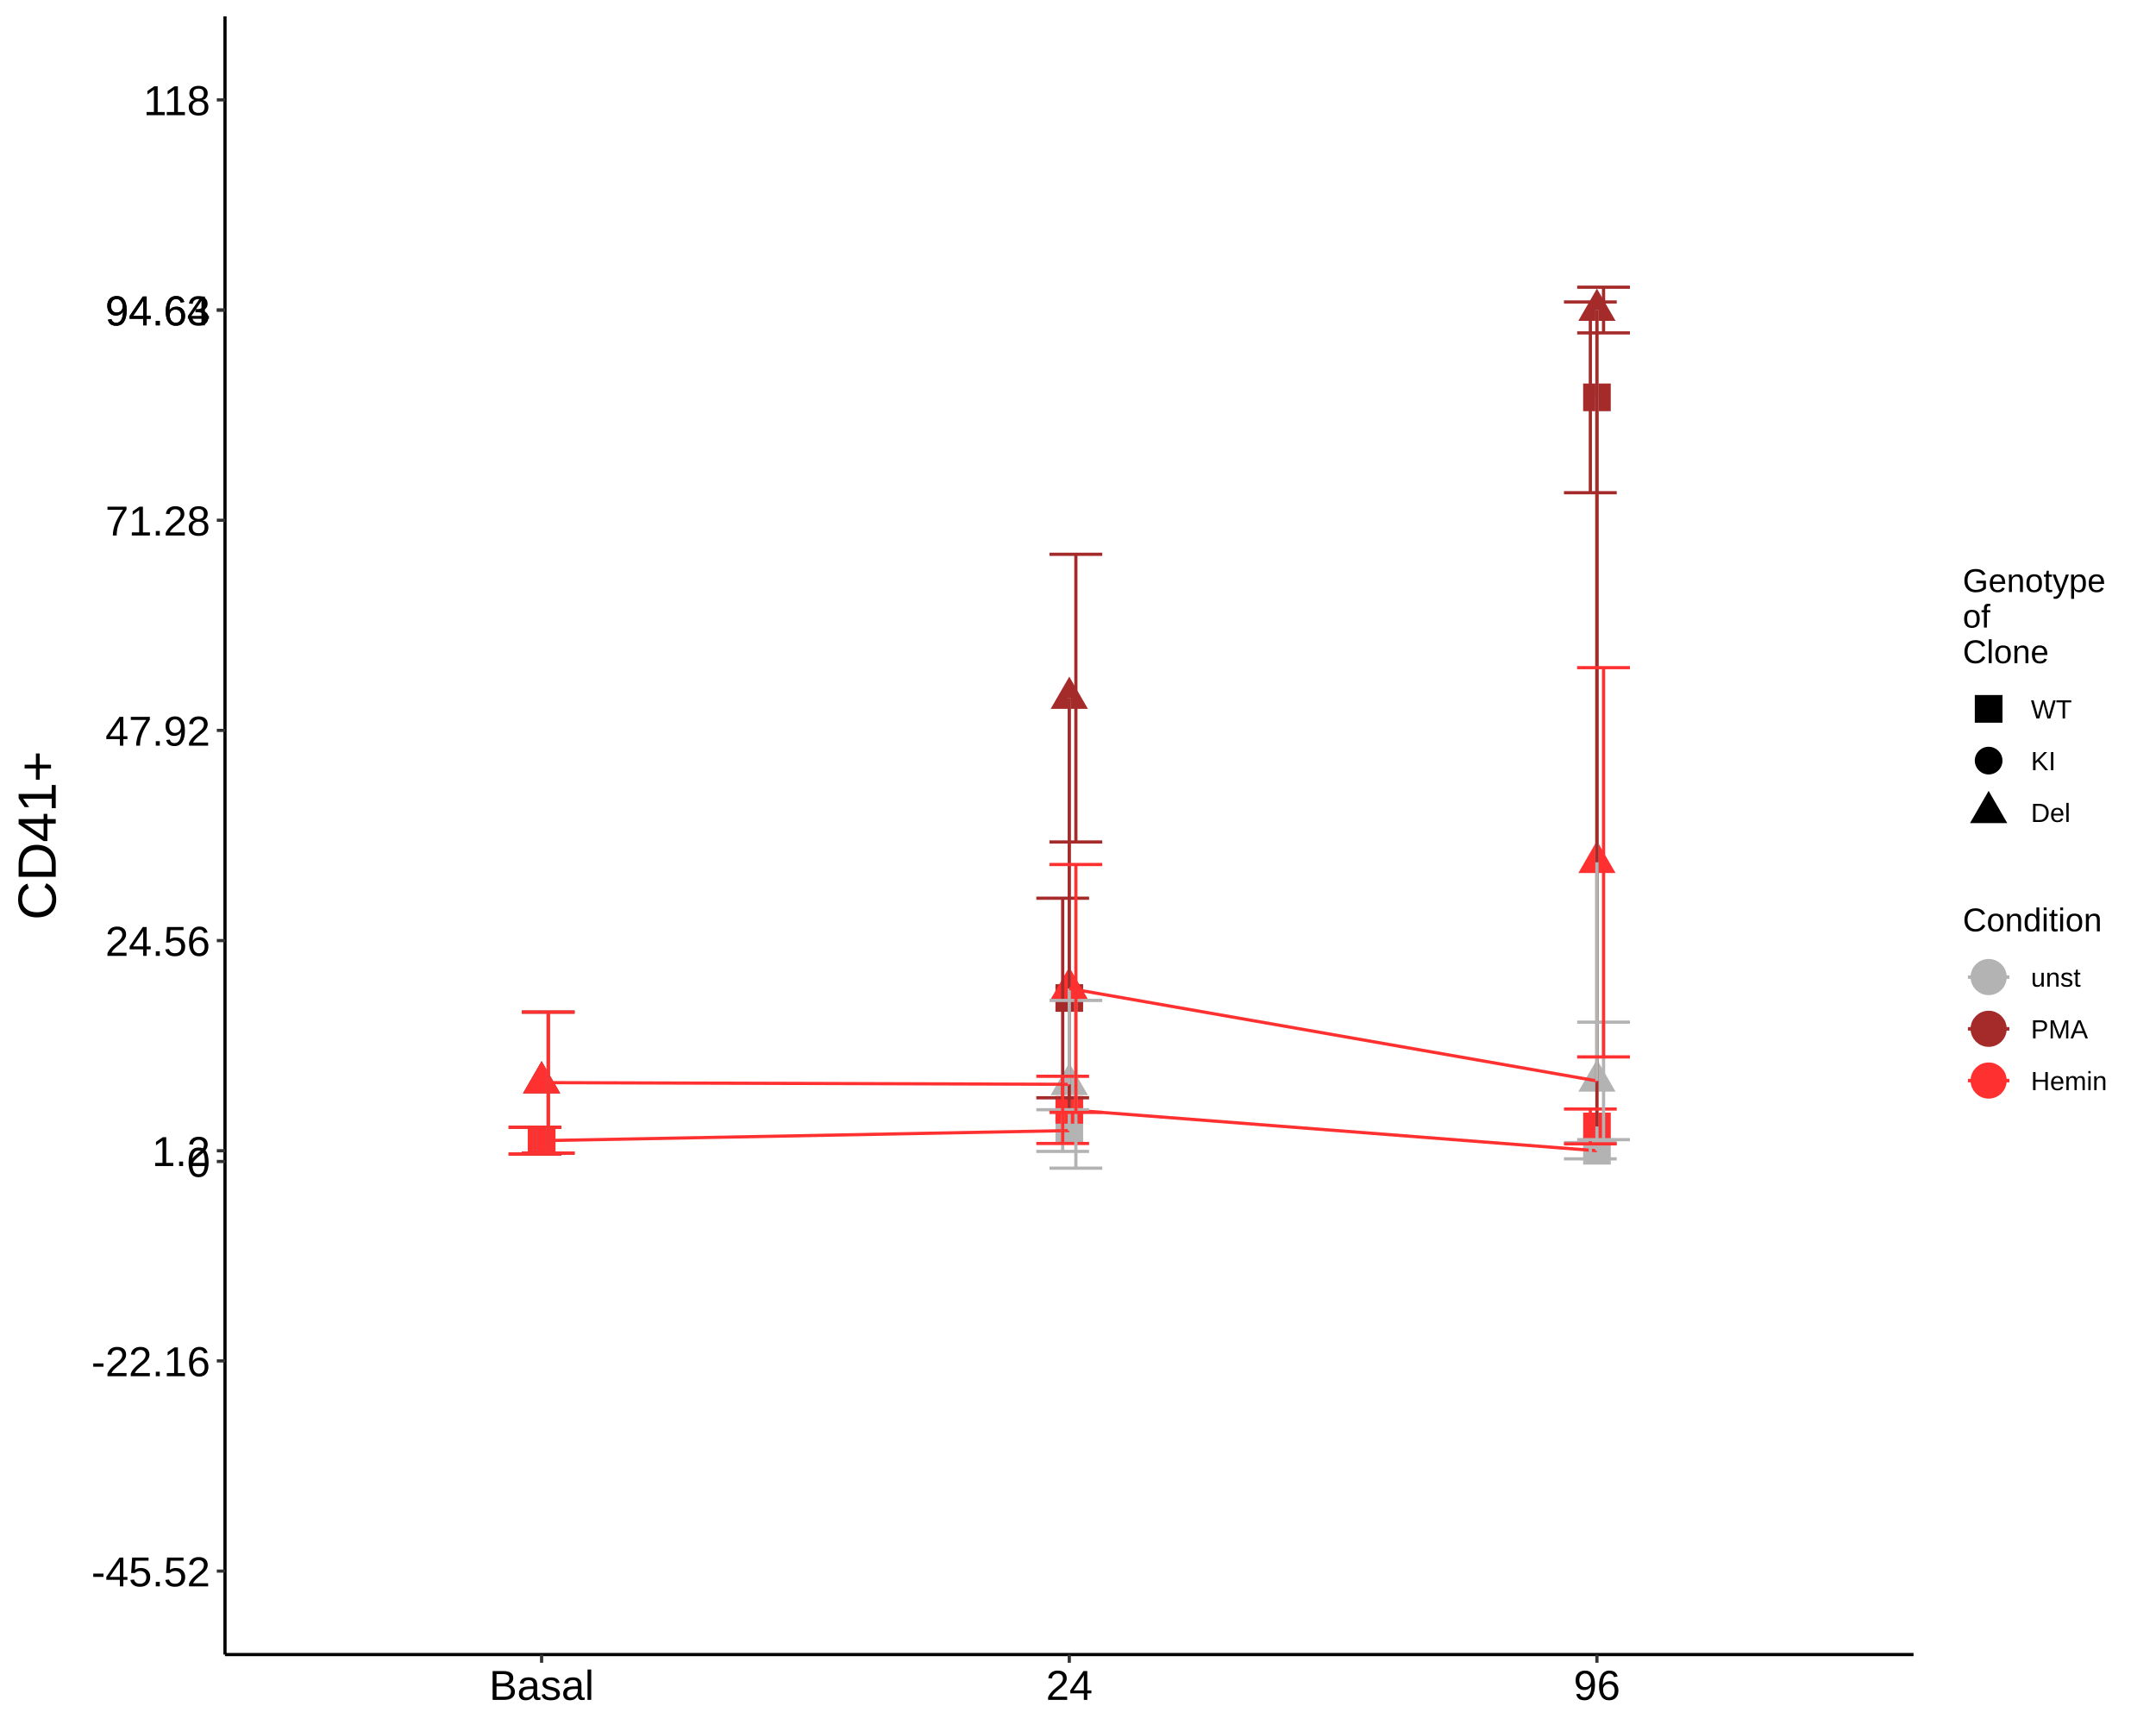
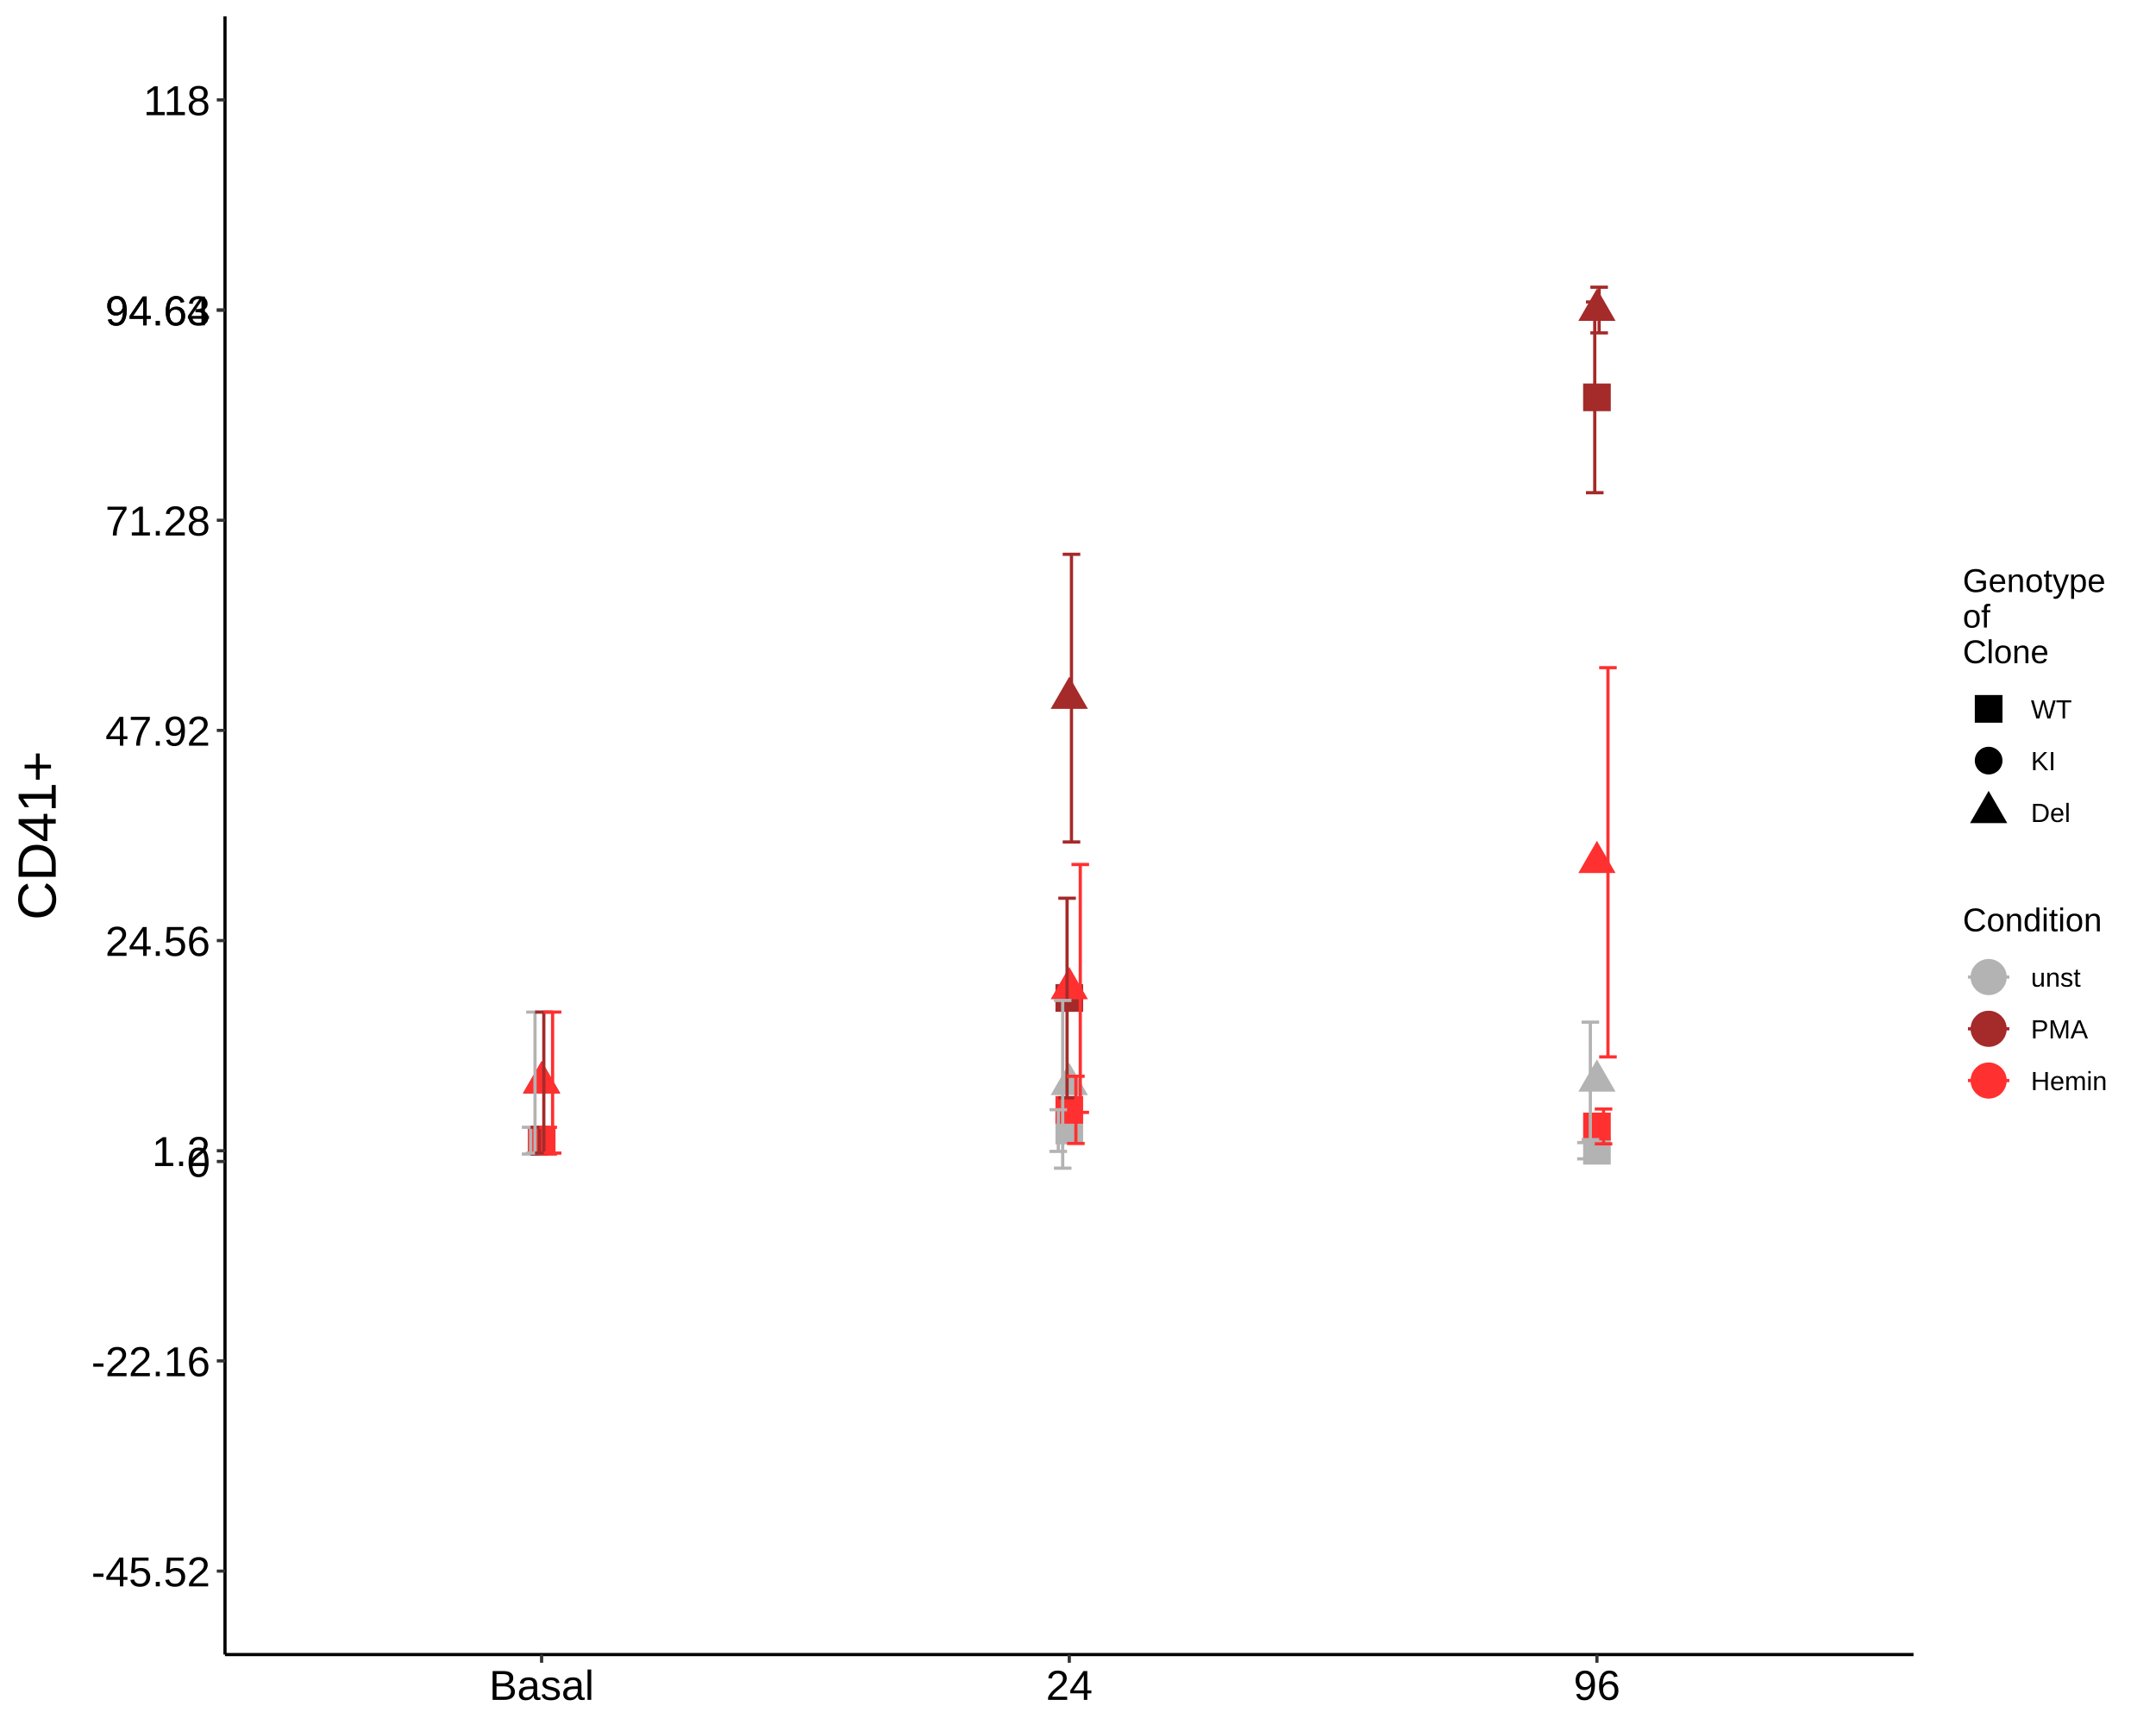
<svg xmlns="http://www.w3.org/2000/svg" class="svglite" width="720.00pt" height="576.00pt" viewBox="0 0 720.00 576.00">
  <defs>
    <style type="text/css">
    .svglite line, .svglite polyline, .svglite polygon, .svglite path, .svglite rect, .svglite circle {
      fill: none;
      stroke: #000000;
      stroke-linecap: round;
      stroke-linejoin: round;
      stroke-miterlimit: 10.00;
    }
  </style>
  </defs>
  <rect width="100%" height="100%" style="stroke: none; fill: #FFFFFF;" />
  <defs>
    <clipPath id="cpMC4wMHw3MjAuMDB8MC4wMHw1NzYuMDA=">
      <rect x="0.00" y="0.00" width="720.00" height="576.00" />
    </clipPath>
  </defs>
  <g clip-path="url(#cpMC4wMHw3MjAuMDB8MC4wMHw1NzYuMDA=)">
    <rect x="0" y="0.00" width="720.00" height="576.00" style="stroke-width: 1.07; stroke: #FFFFFF; fill: #FFFFFF;" />
  </g>
  <defs>
    <clipPath id="cpNzUuMTR8NjM5LjAzfDUuNDh8NTUyLjQ4">
      <rect x="75.14" y="5.48" width="563.89" height="547.00" />
    </clipPath>
  </defs>
  <g clip-path="url(#cpNzUuMTR8NjM5LjAzfDUuNDh8NTUyLjQ4)">
    <rect x="75.14" y="5.48" width="563.89" height="547.00" style="stroke-width: 1.07; stroke: none; fill: #FFFFFF;" />
    <polygon points="176.25,385.50 185.49,385.50 185.49,376.26 176.25,376.26 " style="stroke-width: 2.83; stroke: none; fill: #B3B3B3;" />
    <polygon points="352.47,382.13 361.71,382.13 361.71,372.89 352.47,372.89 " style="stroke-width: 2.83; stroke: none; fill: #B3B3B3;" />
    <polygon points="528.69,388.87 537.92,388.87 537.92,379.63 528.69,379.63 " style="stroke-width: 2.83; stroke: none; fill: #B3B3B3;" />
    <polygon points="176.25,385.50 185.49,385.50 185.49,376.26 176.25,376.26 " style="stroke-width: 2.83; stroke: none; fill: #A52A2A;" />
    <polygon points="352.47,337.86 361.71,337.86 361.71,328.63 352.47,328.63 " style="stroke-width: 2.83; stroke: none; fill: #A52A2A;" />
    <polygon points="528.69,137.30 537.92,137.30 537.92,128.06 528.69,128.06 " style="stroke-width: 2.83; stroke: none; fill: #A52A2A;" />
    <polygon points="176.25,385.50 185.49,385.50 185.49,376.26 176.25,376.26 " style="stroke-width: 2.83; stroke: none; fill: #FF3030;" />
    <polygon points="352.47,375.22 361.71,375.22 361.71,365.98 352.47,365.98 " style="stroke-width: 2.83; stroke: none; fill: #FF3030;" />
    <polygon points="528.69,380.76 537.92,380.76 537.92,371.52 528.69,371.52 " style="stroke-width: 2.83; stroke: none; fill: #FF3030;" />
    <polygon points="180.87,354.31 187.09,365.09 174.65,365.09 " style="stroke-width: 2.83; stroke: none; fill: #B3B3B3;" />
    <polygon points="357.09,354.89 363.31,365.66 350.87,365.66 " style="stroke-width: 2.83; stroke: none; fill: #B3B3B3;" />
    <polygon points="533.30,353.74 539.52,364.52 527.09,364.52 " style="stroke-width: 2.83; stroke: none; fill: #B3B3B3;" />
    <polygon points="180.87,354.31 187.09,365.09 174.65,365.09 " style="stroke-width: 2.83; stroke: none; fill: #A52A2A;" />
    <polygon points="357.09,225.93 363.31,236.70 350.87,236.70 " style="stroke-width: 2.83; stroke: none; fill: #A52A2A;" />
    <polygon points="533.30,96.36 539.52,107.13 527.09,107.13 " style="stroke-width: 2.83; stroke: none; fill: #A52A2A;" />
    <polygon points="180.87,354.31 187.09,365.09 174.65,365.09 " style="stroke-width: 2.83; stroke: none; fill: #FF3030;" />
    <polygon points="357.09,322.88 363.31,333.65 350.87,333.65 " style="stroke-width: 2.83; stroke: none; fill: #FF3030;" />
    <polygon points="533.30,280.75 539.52,291.52 527.09,291.52 " style="stroke-width: 2.83; stroke: none; fill: #FF3030;" />
-     <line x1="180.87" y1="380.88" x2="180.87" y2="380.88" style="stroke-width: 1.07; stroke: #B3B3B3; stroke-linecap: butt;" />
-     <line x1="180.87" y1="380.88" x2="180.87" y2="380.88" style="stroke-width: 1.07; stroke: #A52A2A; stroke-linecap: butt;" />
-     <line x1="180.87" y1="380.88" x2="357.09" y2="377.51" style="stroke-width: 1.07; stroke: #FF3030; stroke-linecap: butt;" />
-     <line x1="357.09" y1="377.51" x2="357.09" y2="333.25" style="stroke-width: 1.07; stroke: #B3B3B3; stroke-linecap: butt;" />
-     <line x1="357.09" y1="333.25" x2="357.09" y2="370.60" style="stroke-width: 1.07; stroke: #A52A2A; stroke-linecap: butt;" />
-     <line x1="357.09" y1="370.60" x2="533.30" y2="384.25" style="stroke-width: 1.07; stroke: #FF3030; stroke-linecap: butt;" />
-     <line x1="533.30" y1="384.25" x2="533.30" y2="132.68" style="stroke-width: 1.07; stroke: #B3B3B3; stroke-linecap: butt;" />
-     <line x1="533.30" y1="132.68" x2="533.30" y2="376.14" style="stroke-width: 1.07; stroke: #A52A2A; stroke-linecap: butt;" />
-     <line x1="180.87" y1="361.50" x2="180.87" y2="361.50" style="stroke-width: 1.07; stroke: #B3B3B3; stroke-linecap: butt;" />
-     <line x1="180.87" y1="361.50" x2="180.87" y2="361.50" style="stroke-width: 1.07; stroke: #A52A2A; stroke-linecap: butt;" />
-     <line x1="180.87" y1="361.50" x2="357.09" y2="362.07" style="stroke-width: 1.07; stroke: #FF3030; stroke-linecap: butt;" />
-     <line x1="357.09" y1="362.07" x2="357.09" y2="233.11" style="stroke-width: 1.07; stroke: #B3B3B3; stroke-linecap: butt;" />
-     <line x1="357.09" y1="233.11" x2="357.09" y2="330.06" style="stroke-width: 1.07; stroke: #A52A2A; stroke-linecap: butt;" />
-     <line x1="357.09" y1="330.06" x2="533.30" y2="360.93" style="stroke-width: 1.07; stroke: #FF3030; stroke-linecap: butt;" />
-     <line x1="533.30" y1="360.93" x2="533.30" y2="103.54" style="stroke-width: 1.07; stroke: #B3B3B3; stroke-linecap: butt;" />
-     <line x1="533.30" y1="103.54" x2="533.30" y2="287.93" style="stroke-width: 1.07; stroke: #A52A2A; stroke-linecap: butt;" />
-     <polyline points="169.86,376.41 187.48,376.41 " style="stroke-width: 1.07; stroke: #B3B3B3; stroke-linecap: butt;" />
-     <polyline points="178.67,376.41 178.67,385.34 " style="stroke-width: 1.07; stroke: #B3B3B3; stroke-linecap: butt;" />
-     <polyline points="169.86,385.34 187.48,385.34 " style="stroke-width: 1.07; stroke: #B3B3B3; stroke-linecap: butt;" />
-     <polyline points="346.08,370.55 363.70,370.55 " style="stroke-width: 1.07; stroke: #B3B3B3; stroke-linecap: butt;" />
-     <polyline points="354.89,370.55 354.89,384.47 " style="stroke-width: 1.07; stroke: #B3B3B3; stroke-linecap: butt;" />
-     <polyline points="346.08,384.47 363.70,384.47 " style="stroke-width: 1.07; stroke: #B3B3B3; stroke-linecap: butt;" />
-     <polyline points="522.29,381.53 539.91,381.53 " style="stroke-width: 1.07; stroke: #B3B3B3; stroke-linecap: butt;" />
-     <polyline points="531.10,381.53 531.10,386.96 " style="stroke-width: 1.07; stroke: #B3B3B3; stroke-linecap: butt;" />
-     <polyline points="522.29,386.96 539.91,386.96 " style="stroke-width: 1.07; stroke: #B3B3B3; stroke-linecap: butt;" />
-     <polyline points="169.86,376.41 187.48,376.41 " style="stroke-width: 1.07; stroke: #A52A2A; stroke-linecap: butt;" />
-     <polyline points="178.67,376.41 178.67,385.34 " style="stroke-width: 1.07; stroke: #A52A2A; stroke-linecap: butt;" />
-     <polyline points="169.86,385.34 187.48,385.34 " style="stroke-width: 1.07; stroke: #A52A2A; stroke-linecap: butt;" />
-     <polyline points="346.08,299.93 363.70,299.93 " style="stroke-width: 1.07; stroke: #A52A2A; stroke-linecap: butt;" />
-     <polyline points="354.89,299.93 354.89,366.57 " style="stroke-width: 1.07; stroke: #A52A2A; stroke-linecap: butt;" />
-     <polyline points="346.08,366.57 363.70,366.57 " style="stroke-width: 1.07; stroke: #A52A2A; stroke-linecap: butt;" />
-     <polyline points="522.29,100.83 539.91,100.83 " style="stroke-width: 1.07; stroke: #A52A2A; stroke-linecap: butt;" />
-     <polyline points="531.10,100.83 531.10,164.53 " style="stroke-width: 1.07; stroke: #A52A2A; stroke-linecap: butt;" />
-     <polyline points="522.29,164.53 539.91,164.53 " style="stroke-width: 1.07; stroke: #A52A2A; stroke-linecap: butt;" />
-     <polyline points="169.86,376.41 187.48,376.41 " style="stroke-width: 1.07; stroke: #FF3030; stroke-linecap: butt;" />
-     <polyline points="178.67,376.41 178.67,385.34 " style="stroke-width: 1.07; stroke: #FF3030; stroke-linecap: butt;" />
-     <polyline points="169.86,385.34 187.48,385.34 " style="stroke-width: 1.07; stroke: #FF3030; stroke-linecap: butt;" />
-     <polyline points="346.08,359.38 363.70,359.38 " style="stroke-width: 1.07; stroke: #FF3030; stroke-linecap: butt;" />
-     <polyline points="354.89,359.38 354.89,381.82 " style="stroke-width: 1.07; stroke: #FF3030; stroke-linecap: butt;" />
-     <polyline points="346.08,381.82 363.70,381.82 " style="stroke-width: 1.07; stroke: #FF3030; stroke-linecap: butt;" />
-     <polyline points="522.29,370.32 539.91,370.32 " style="stroke-width: 1.07; stroke: #FF3030; stroke-linecap: butt;" />
-     <polyline points="531.10,370.32 531.10,381.95 " style="stroke-width: 1.07; stroke: #FF3030; stroke-linecap: butt;" />
-     <polyline points="522.29,381.95 539.91,381.95 " style="stroke-width: 1.07; stroke: #FF3030; stroke-linecap: butt;" />
-     <polyline points="174.26,337.95 191.89,337.95 " style="stroke-width: 1.07; stroke: #B3B3B3; stroke-linecap: butt;" />
-     <polyline points="183.08,337.95 183.08,385.04 " style="stroke-width: 1.07; stroke: #B3B3B3; stroke-linecap: butt;" />
-     <polyline points="174.26,385.04 191.89,385.04 " style="stroke-width: 1.07; stroke: #B3B3B3; stroke-linecap: butt;" />
-     <polyline points="350.48,334.06 368.10,334.06 " style="stroke-width: 1.07; stroke: #B3B3B3; stroke-linecap: butt;" />
-     <polyline points="359.29,334.06 359.29,390.07 " style="stroke-width: 1.07; stroke: #B3B3B3; stroke-linecap: butt;" />
-     <polyline points="350.48,390.07 368.10,390.07 " style="stroke-width: 1.07; stroke: #B3B3B3; stroke-linecap: butt;" />
-     <polyline points="526.70,341.31 544.32,341.31 " style="stroke-width: 1.07; stroke: #B3B3B3; stroke-linecap: butt;" />
-     <polyline points="535.51,341.31 535.51,380.54 " style="stroke-width: 1.07; stroke: #B3B3B3; stroke-linecap: butt;" />
-     <polyline points="526.70,380.54 544.32,380.54 " style="stroke-width: 1.07; stroke: #B3B3B3; stroke-linecap: butt;" />
-     <polyline points="174.26,337.95 191.89,337.95 " style="stroke-width: 1.07; stroke: #A52A2A; stroke-linecap: butt;" />
-     <polyline points="183.08,337.95 183.08,385.04 " style="stroke-width: 1.07; stroke: #A52A2A; stroke-linecap: butt;" />
-     <polyline points="174.26,385.04 191.89,385.04 " style="stroke-width: 1.07; stroke: #A52A2A; stroke-linecap: butt;" />
-     <polyline points="350.48,185.09 368.10,185.09 " style="stroke-width: 1.07; stroke: #A52A2A; stroke-linecap: butt;" />
-     <polyline points="359.29,185.09 359.29,281.14 " style="stroke-width: 1.07; stroke: #A52A2A; stroke-linecap: butt;" />
-     <polyline points="350.48,281.14 368.10,281.14 " style="stroke-width: 1.07; stroke: #A52A2A; stroke-linecap: butt;" />
-     <polyline points="526.70,95.91 544.32,95.91 " style="stroke-width: 1.07; stroke: #A52A2A; stroke-linecap: butt;" />
-     <polyline points="535.51,95.91 535.51,111.16 " style="stroke-width: 1.07; stroke: #A52A2A; stroke-linecap: butt;" />
-     <polyline points="526.70,111.16 544.32,111.16 " style="stroke-width: 1.07; stroke: #A52A2A; stroke-linecap: butt;" />
-     <polyline points="174.26,337.95 191.89,337.95 " style="stroke-width: 1.07; stroke: #FF3030; stroke-linecap: butt;" />
-     <polyline points="183.08,337.95 183.08,385.04 " style="stroke-width: 1.07; stroke: #FF3030; stroke-linecap: butt;" />
-     <polyline points="174.26,385.04 191.89,385.04 " style="stroke-width: 1.07; stroke: #FF3030; stroke-linecap: butt;" />
-     <polyline points="350.48,288.67 368.10,288.67 " style="stroke-width: 1.07; stroke: #FF3030; stroke-linecap: butt;" />
-     <polyline points="359.29,288.67 359.29,371.45 " style="stroke-width: 1.07; stroke: #FF3030; stroke-linecap: butt;" />
-     <polyline points="350.48,371.45 368.10,371.45 " style="stroke-width: 1.07; stroke: #FF3030; stroke-linecap: butt;" />
-     <polyline points="526.70,222.94 544.32,222.94 " style="stroke-width: 1.07; stroke: #FF3030; stroke-linecap: butt;" />
-     <polyline points="535.51,222.94 535.51,352.92 " style="stroke-width: 1.07; stroke: #FF3030; stroke-linecap: butt;" />
-     <polyline points="526.70,352.92 544.32,352.92 " style="stroke-width: 1.07; stroke: #FF3030; stroke-linecap: butt;" />
+     <polyline points="174.26,376.41 180.14,376.41 " style="stroke-width: 1.07; stroke: #B3B3B3; stroke-linecap: butt;" />
+     <polyline points="177.20,376.41 177.20,385.34 " style="stroke-width: 1.07; stroke: #B3B3B3; stroke-linecap: butt;" />
+     <polyline points="174.26,385.34 180.14,385.34 " style="stroke-width: 1.07; stroke: #B3B3B3; stroke-linecap: butt;" />
+     <polyline points="350.48,370.55 356.35,370.55 " style="stroke-width: 1.07; stroke: #B3B3B3; stroke-linecap: butt;" />
+     <polyline points="353.42,370.55 353.42,384.47 " style="stroke-width: 1.07; stroke: #B3B3B3; stroke-linecap: butt;" />
+     <polyline points="350.48,384.47 356.35,384.47 " style="stroke-width: 1.07; stroke: #B3B3B3; stroke-linecap: butt;" />
+     <polyline points="526.70,381.53 532.57,381.53 " style="stroke-width: 1.07; stroke: #B3B3B3; stroke-linecap: butt;" />
+     <polyline points="529.63,381.53 529.63,386.96 " style="stroke-width: 1.07; stroke: #B3B3B3; stroke-linecap: butt;" />
+     <polyline points="526.70,386.96 532.57,386.96 " style="stroke-width: 1.07; stroke: #B3B3B3; stroke-linecap: butt;" />
+     <polyline points="177.20,376.41 183.08,376.41 " style="stroke-width: 1.07; stroke: #A52A2A; stroke-linecap: butt;" />
+     <polyline points="180.14,376.41 180.14,385.34 " style="stroke-width: 1.07; stroke: #A52A2A; stroke-linecap: butt;" />
+     <polyline points="177.20,385.34 183.08,385.34 " style="stroke-width: 1.07; stroke: #A52A2A; stroke-linecap: butt;" />
+     <polyline points="353.42,299.93 359.29,299.93 " style="stroke-width: 1.07; stroke: #A52A2A; stroke-linecap: butt;" />
+     <polyline points="356.35,299.93 356.35,366.57 " style="stroke-width: 1.07; stroke: #A52A2A; stroke-linecap: butt;" />
+     <polyline points="353.42,366.57 359.29,366.57 " style="stroke-width: 1.07; stroke: #A52A2A; stroke-linecap: butt;" />
+     <polyline points="529.63,100.83 535.51,100.83 " style="stroke-width: 1.07; stroke: #A52A2A; stroke-linecap: butt;" />
+     <polyline points="532.57,100.83 532.57,164.53 " style="stroke-width: 1.07; stroke: #A52A2A; stroke-linecap: butt;" />
+     <polyline points="529.63,164.53 535.51,164.53 " style="stroke-width: 1.07; stroke: #A52A2A; stroke-linecap: butt;" />
+     <polyline points="180.14,376.41 186.01,376.41 " style="stroke-width: 1.07; stroke: #FF3030; stroke-linecap: butt;" />
+     <polyline points="183.08,376.41 183.08,385.34 " style="stroke-width: 1.07; stroke: #FF3030; stroke-linecap: butt;" />
+     <polyline points="180.14,385.34 186.01,385.34 " style="stroke-width: 1.07; stroke: #FF3030; stroke-linecap: butt;" />
+     <polyline points="356.35,359.38 362.23,359.38 " style="stroke-width: 1.07; stroke: #FF3030; stroke-linecap: butt;" />
+     <polyline points="359.29,359.38 359.29,381.82 " style="stroke-width: 1.07; stroke: #FF3030; stroke-linecap: butt;" />
+     <polyline points="356.35,381.82 362.23,381.82 " style="stroke-width: 1.07; stroke: #FF3030; stroke-linecap: butt;" />
+     <polyline points="532.57,370.32 538.44,370.32 " style="stroke-width: 1.07; stroke: #FF3030; stroke-linecap: butt;" />
+     <polyline points="535.51,370.32 535.51,381.95 " style="stroke-width: 1.07; stroke: #FF3030; stroke-linecap: butt;" />
+     <polyline points="532.57,381.95 538.44,381.95 " style="stroke-width: 1.07; stroke: #FF3030; stroke-linecap: butt;" />
+     <polyline points="175.73,337.95 181.61,337.95 " style="stroke-width: 1.07; stroke: #B3B3B3; stroke-linecap: butt;" />
+     <polyline points="178.67,337.95 178.67,385.04 " style="stroke-width: 1.07; stroke: #B3B3B3; stroke-linecap: butt;" />
+     <polyline points="175.73,385.04 181.61,385.04 " style="stroke-width: 1.07; stroke: #B3B3B3; stroke-linecap: butt;" />
+     <polyline points="351.95,334.06 357.82,334.06 " style="stroke-width: 1.07; stroke: #B3B3B3; stroke-linecap: butt;" />
+     <polyline points="354.89,334.06 354.89,390.07 " style="stroke-width: 1.07; stroke: #B3B3B3; stroke-linecap: butt;" />
+     <polyline points="351.95,390.07 357.82,390.07 " style="stroke-width: 1.07; stroke: #B3B3B3; stroke-linecap: butt;" />
+     <polyline points="528.17,341.31 534.04,341.31 " style="stroke-width: 1.07; stroke: #B3B3B3; stroke-linecap: butt;" />
+     <polyline points="531.10,341.31 531.10,380.54 " style="stroke-width: 1.07; stroke: #B3B3B3; stroke-linecap: butt;" />
+     <polyline points="528.17,380.54 534.04,380.54 " style="stroke-width: 1.07; stroke: #B3B3B3; stroke-linecap: butt;" />
+     <polyline points="178.67,337.95 184.54,337.95 " style="stroke-width: 1.07; stroke: #A52A2A; stroke-linecap: butt;" />
+     <polyline points="181.61,337.95 181.61,385.04 " style="stroke-width: 1.07; stroke: #A52A2A; stroke-linecap: butt;" />
+     <polyline points="178.67,385.04 184.54,385.04 " style="stroke-width: 1.07; stroke: #A52A2A; stroke-linecap: butt;" />
+     <polyline points="354.89,185.09 360.76,185.09 " style="stroke-width: 1.07; stroke: #A52A2A; stroke-linecap: butt;" />
+     <polyline points="357.82,185.09 357.82,281.14 " style="stroke-width: 1.07; stroke: #A52A2A; stroke-linecap: butt;" />
+     <polyline points="354.89,281.14 360.76,281.14 " style="stroke-width: 1.07; stroke: #A52A2A; stroke-linecap: butt;" />
+     <polyline points="531.10,95.91 536.98,95.91 " style="stroke-width: 1.07; stroke: #A52A2A; stroke-linecap: butt;" />
+     <polyline points="534.04,95.91 534.04,111.16 " style="stroke-width: 1.07; stroke: #A52A2A; stroke-linecap: butt;" />
+     <polyline points="531.10,111.16 536.98,111.16 " style="stroke-width: 1.07; stroke: #A52A2A; stroke-linecap: butt;" />
+     <polyline points="181.61,337.95 187.48,337.95 " style="stroke-width: 1.07; stroke: #FF3030; stroke-linecap: butt;" />
+     <polyline points="184.54,337.95 184.54,385.04 " style="stroke-width: 1.07; stroke: #FF3030; stroke-linecap: butt;" />
+     <polyline points="181.61,385.04 187.48,385.04 " style="stroke-width: 1.07; stroke: #FF3030; stroke-linecap: butt;" />
+     <polyline points="357.82,288.67 363.70,288.67 " style="stroke-width: 1.07; stroke: #FF3030; stroke-linecap: butt;" />
+     <polyline points="360.76,288.67 360.76,371.45 " style="stroke-width: 1.07; stroke: #FF3030; stroke-linecap: butt;" />
+     <polyline points="357.82,371.45 363.70,371.45 " style="stroke-width: 1.07; stroke: #FF3030; stroke-linecap: butt;" />
+     <polyline points="534.04,222.94 539.91,222.94 " style="stroke-width: 1.07; stroke: #FF3030; stroke-linecap: butt;" />
+     <polyline points="536.98,222.94 536.98,352.92 " style="stroke-width: 1.07; stroke: #FF3030; stroke-linecap: butt;" />
+     <polyline points="534.04,352.92 539.91,352.92 " style="stroke-width: 1.07; stroke: #FF3030; stroke-linecap: butt;" />
  </g>
  <g clip-path="url(#cpMC4wMHw3MjAuMDB8MC4wMHw1NzYuMDA=)">
    <polyline points="75.14,552.48 75.14,5.48 " style="stroke-width: 1.07; stroke-linecap: butt;" />
    <text x="70.21" y="529.71" text-anchor="end" style="font-size: 14.00px; font-family: Arimo;" textLength="45.12px" lengthAdjust="spacingAndGlyphs">-45.52</text>
    <text x="70.21" y="459.53" text-anchor="end" style="font-size: 14.00px; font-family: Arimo;" textLength="45.12px" lengthAdjust="spacingAndGlyphs">-22.16</text>
    <text x="70.21" y="392.95" text-anchor="end" style="font-size: 14.00px; font-family: Arimo;" textLength="8.91px" lengthAdjust="spacingAndGlyphs">0</text>
    <text x="70.21" y="389.35" text-anchor="end" style="font-size: 14.00px; font-family: Arimo;" textLength="22.26px" lengthAdjust="spacingAndGlyphs">1.2</text>
    <text x="70.21" y="319.17" text-anchor="end" style="font-size: 14.00px; font-family: Arimo;" textLength="40.08px" lengthAdjust="spacingAndGlyphs">24.56</text>
    <text x="70.21" y="248.99" text-anchor="end" style="font-size: 14.00px; font-family: Arimo;" textLength="40.08px" lengthAdjust="spacingAndGlyphs">47.92</text>
    <text x="70.21" y="178.81" text-anchor="end" style="font-size: 14.00px; font-family: Arimo;" textLength="40.08px" lengthAdjust="spacingAndGlyphs">71.28</text>
    <text x="70.21" y="108.64" text-anchor="end" style="font-size: 14.00px; font-family: Arimo;" textLength="40.08px" lengthAdjust="spacingAndGlyphs">94.63</text>
    <text x="70.21" y="108.63" text-anchor="end" style="font-size: 14.00px; font-family: Arimo;" textLength="40.08px" lengthAdjust="spacingAndGlyphs">94.64</text>
    <text x="70.21" y="38.45" text-anchor="end" style="font-size: 14.00px; font-family: Arimo;" textLength="26.72px" lengthAdjust="spacingAndGlyphs">118</text>
    <polyline points="72.40,524.61 75.14,524.61 " style="stroke-width: 1.07; stroke: #333333; stroke-linecap: butt;" />
    <polyline points="72.40,454.43 75.14,454.43 " style="stroke-width: 1.07; stroke: #333333; stroke-linecap: butt;" />
    <polyline points="72.40,387.84 75.14,387.84 " style="stroke-width: 1.07; stroke: #333333; stroke-linecap: butt;" />
    <polyline points="72.40,384.25 75.14,384.25 " style="stroke-width: 1.07; stroke: #333333; stroke-linecap: butt;" />
    <polyline points="72.40,314.07 75.14,314.07 " style="stroke-width: 1.07; stroke: #333333; stroke-linecap: butt;" />
    <polyline points="72.40,243.89 75.14,243.89 " style="stroke-width: 1.07; stroke: #333333; stroke-linecap: butt;" />
    <polyline points="72.40,173.71 75.14,173.71 " style="stroke-width: 1.07; stroke: #333333; stroke-linecap: butt;" />
    <polyline points="72.40,103.54 75.14,103.54 " style="stroke-width: 1.07; stroke: #333333; stroke-linecap: butt;" />
    <polyline points="72.40,103.53 75.14,103.53 " style="stroke-width: 1.07; stroke: #333333; stroke-linecap: butt;" />
    <polyline points="72.40,33.35 75.14,33.35 " style="stroke-width: 1.07; stroke: #333333; stroke-linecap: butt;" />
    <polyline points="75.14,552.48 639.03,552.48 " style="stroke-width: 1.07; stroke-linecap: butt;" />
    <polyline points="180.87,555.22 180.87,552.48 " style="stroke-width: 1.07; stroke: #333333; stroke-linecap: butt;" />
    <polyline points="357.09,555.22 357.09,552.48 " style="stroke-width: 1.07; stroke: #333333; stroke-linecap: butt;" />
    <polyline points="533.30,555.22 533.30,552.48 " style="stroke-width: 1.07; stroke: #333333; stroke-linecap: butt;" />
    <text x="180.87" y="567.61" text-anchor="middle" style="font-size: 14.00px; font-family: Arimo;" textLength="37.94px" lengthAdjust="spacingAndGlyphs">Basal</text>
    <text x="357.09" y="567.61" text-anchor="middle" style="font-size: 14.00px; font-family: Arimo;" textLength="17.81px" lengthAdjust="spacingAndGlyphs">24</text>
    <text x="533.30" y="567.61" text-anchor="middle" style="font-size: 14.00px; font-family: Arimo;" textLength="17.81px" lengthAdjust="spacingAndGlyphs">96</text>
    <text transform="translate(18.61,278.98) rotate(-90)" text-anchor="middle" style="font-size: 18.00px; font-family: Arimo;" textLength="64.43px" lengthAdjust="spacingAndGlyphs">CD41+</text>
    <rect x="649.99" y="183.03" width="64.53" height="102.35" style="stroke-width: 1.07; stroke: none; fill: #FFFFFF;" />
    <text x="655.47" y="197.68" style="font-size: 11.00px; font-family: Arimo;" textLength="53.57px" lengthAdjust="spacingAndGlyphs">Genotype</text>
    <text x="655.47" y="209.56" style="font-size: 11.00px; font-family: Arimo;" textLength="10.61px" lengthAdjust="spacingAndGlyphs">of</text>
    <text x="655.47" y="221.44" style="font-size: 11.00px; font-family: Arimo;" textLength="31.21px" lengthAdjust="spacingAndGlyphs">Clone</text>
    <polygon points="659.49,241.32 668.73,241.32 668.73,232.08 659.49,232.08 " style="stroke-width: 2.83; stroke: none; fill: #000000;" />
    <circle cx="664.11" cy="253.98" r="4.62" style="stroke-width: 2.83; stroke: none; fill: #000000;" />
    <polygon points="664.11,264.08 670.33,274.85 657.89,274.85 " style="stroke-width: 2.83; stroke: none; fill: #000000;" />
    <text x="678.23" y="239.91" style="font-size: 8.80px; font-family: Arimo;" textLength="14.07px" lengthAdjust="spacingAndGlyphs">WT</text>
    <text x="678.23" y="257.19" style="font-size: 8.80px; font-family: Arimo;" textLength="8.36px" lengthAdjust="spacingAndGlyphs">KI</text>
    <text x="678.23" y="274.47" style="font-size: 8.80px; font-family: Arimo;" textLength="14.64px" lengthAdjust="spacingAndGlyphs">Del</text>
    <rect x="649.99" y="296.34" width="63.46" height="78.59" style="stroke-width: 1.07; stroke: none; fill: #FFFFFF;" />
    <text x="655.47" y="310.98" style="font-size: 11.00px; font-family: Arimo;" textLength="52.50px" lengthAdjust="spacingAndGlyphs">Condition</text>
    <circle cx="664.11" cy="326.25" r="4.62" style="stroke-width: 2.83; stroke: #B3B3B3; fill: #B3B3B3;" />
    <line x1="657.20" y1="326.25" x2="671.03" y2="326.25" style="stroke-width: 1.07; stroke: #B3B3B3; stroke-linecap: butt;" />
-     <line x1="657.20" y1="326.25" x2="671.03" y2="326.25" style="stroke-width: 1.07; stroke: #B3B3B3; stroke-linecap: butt;" />
    <circle cx="664.11" cy="343.53" r="4.62" style="stroke-width: 2.83; stroke: #A52A2A; fill: #A52A2A;" />
    <line x1="657.20" y1="343.53" x2="671.03" y2="343.53" style="stroke-width: 1.07; stroke: #A52A2A; stroke-linecap: butt;" />
-     <line x1="657.20" y1="343.53" x2="671.03" y2="343.53" style="stroke-width: 1.07; stroke: #A52A2A; stroke-linecap: butt;" />
    <circle cx="664.11" cy="360.81" r="4.62" style="stroke-width: 2.83; stroke: #FF3030; fill: #FF3030;" />
-     <line x1="657.20" y1="360.81" x2="671.03" y2="360.81" style="stroke-width: 1.07; stroke: #FF3030; stroke-linecap: butt;" />
    <line x1="657.20" y1="360.81" x2="671.03" y2="360.81" style="stroke-width: 1.07; stroke: #FF3030; stroke-linecap: butt;" />
    <text x="678.23" y="329.46" style="font-size: 8.80px; font-family: Arimo;" textLength="19.18px" lengthAdjust="spacingAndGlyphs">unst</text>
    <text x="678.23" y="346.74" style="font-size: 8.80px; font-family: Arimo;" textLength="18.91px" lengthAdjust="spacingAndGlyphs">PMA</text>
    <text x="678.23" y="364.02" style="font-size: 8.80px; font-family: Arimo;" textLength="28.62px" lengthAdjust="spacingAndGlyphs">Hemin</text>
  </g>
</svg>
